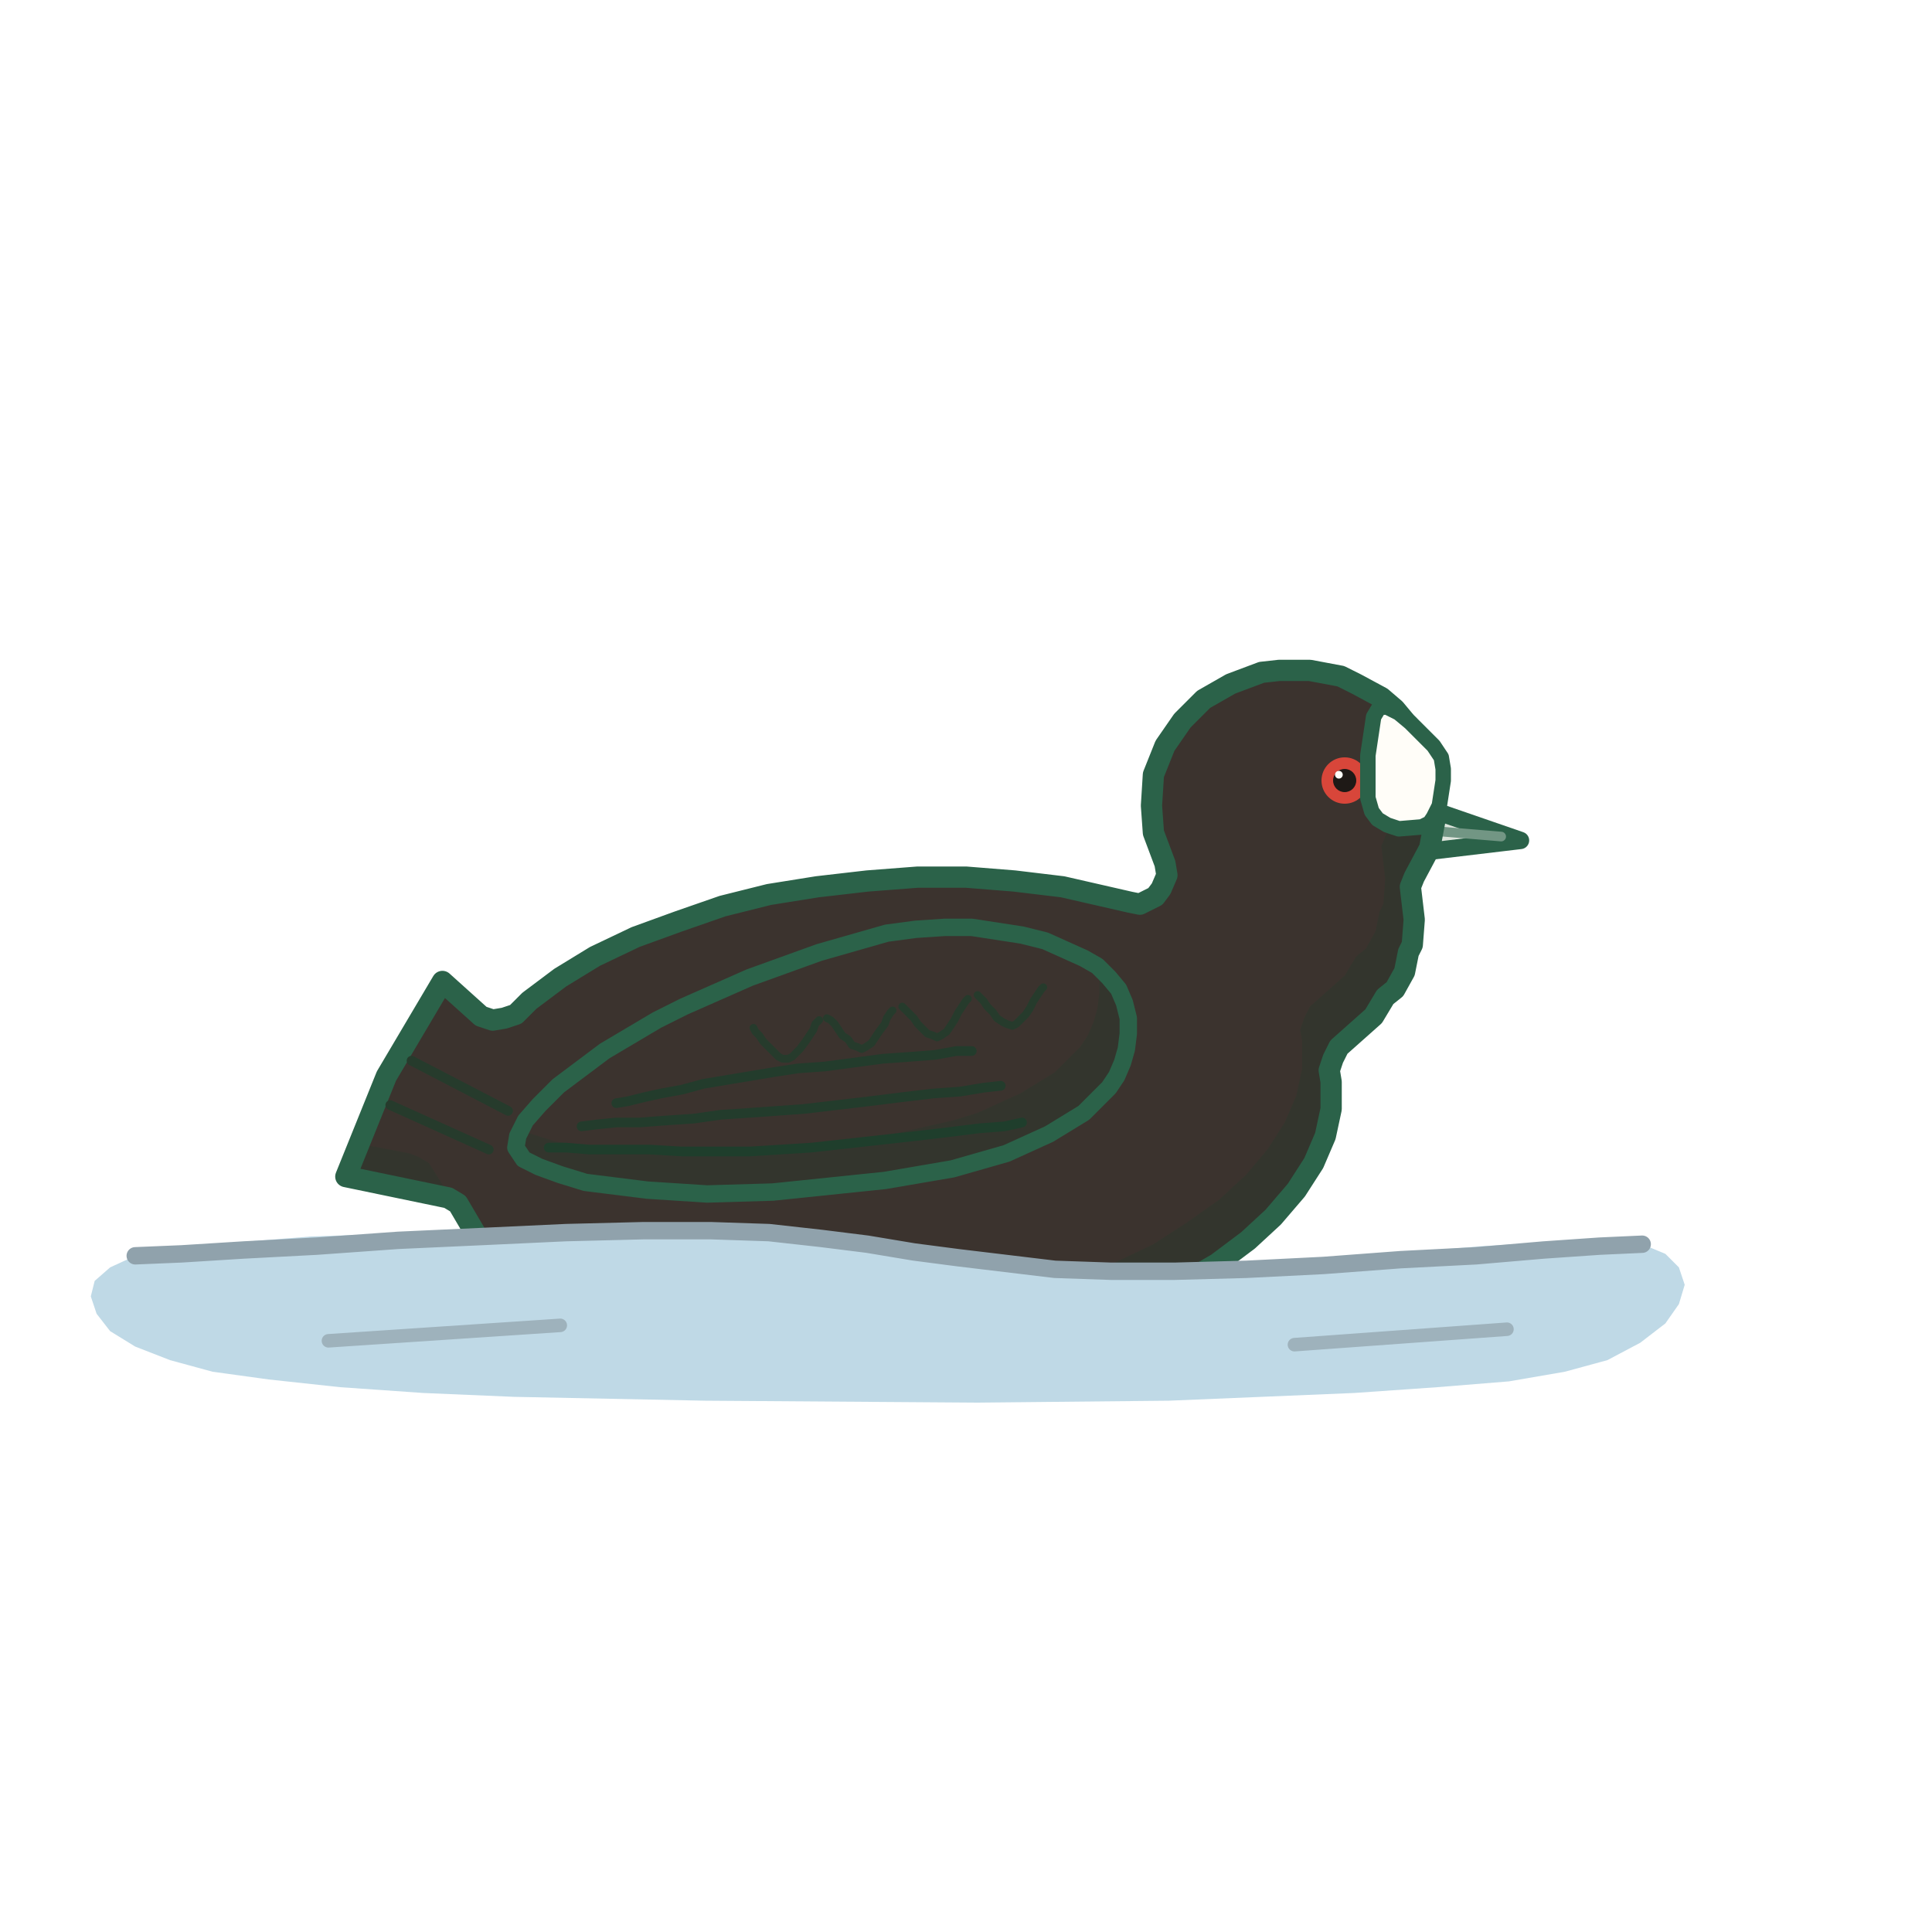
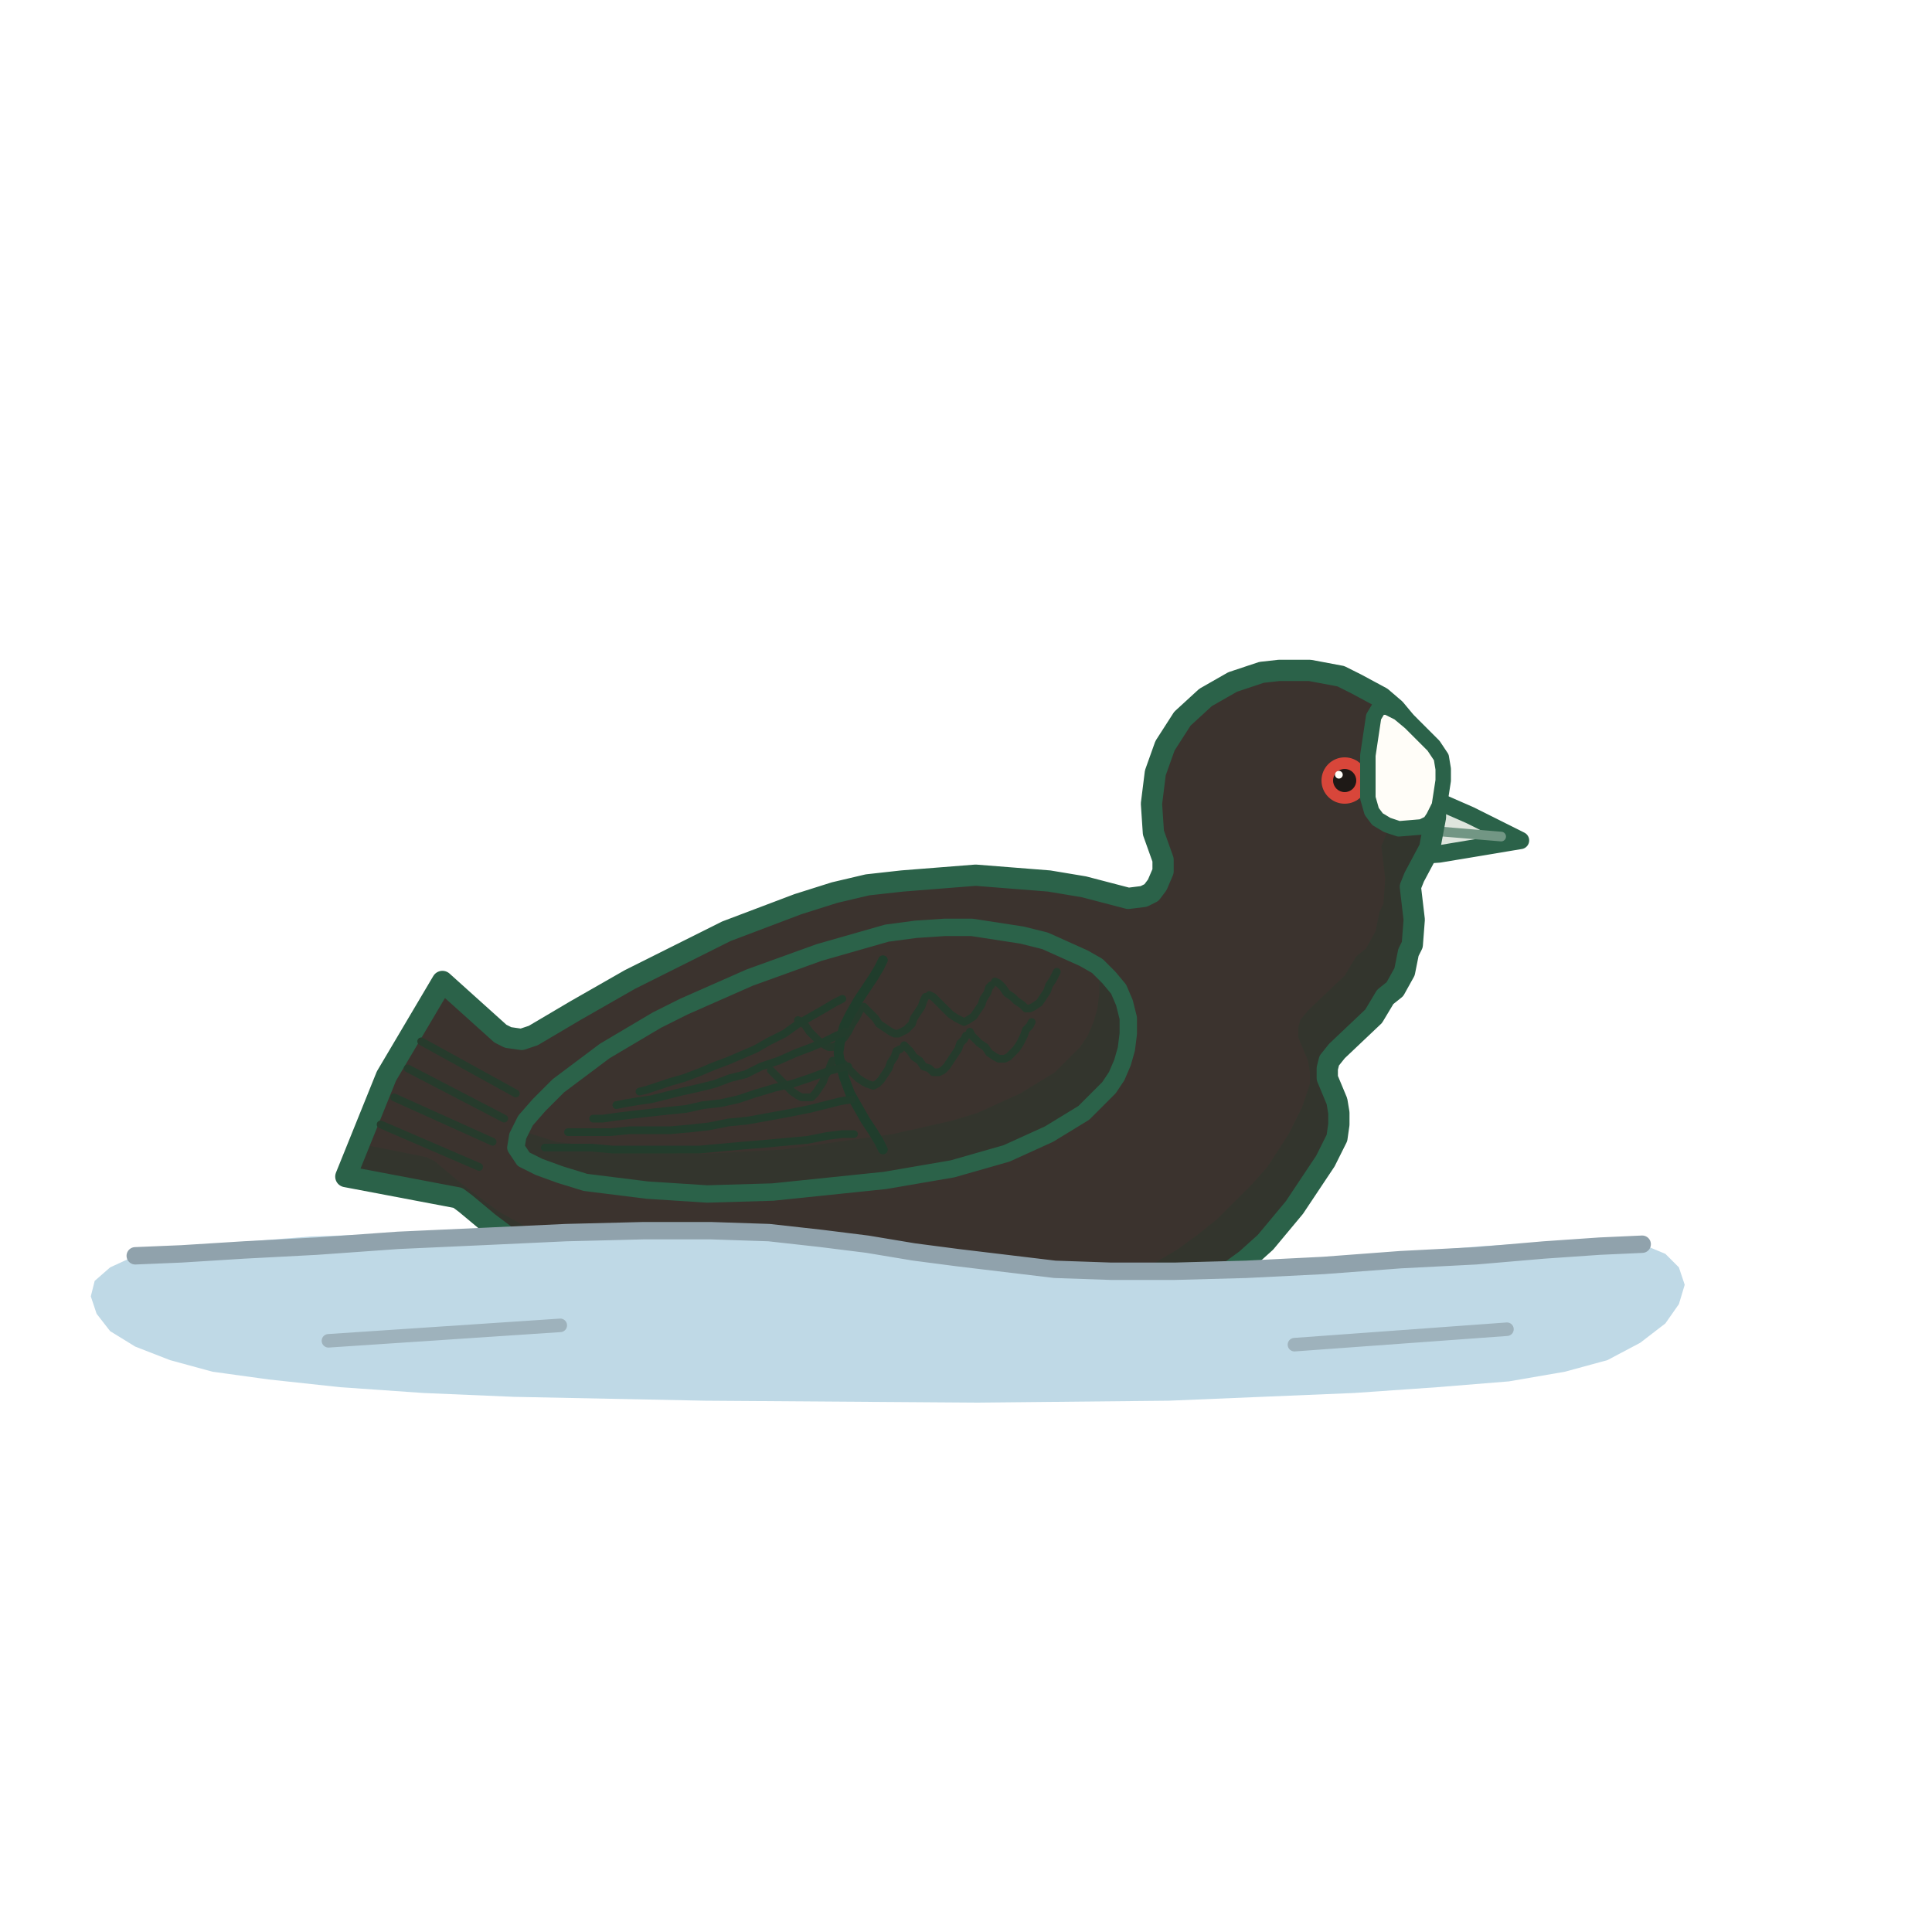
<svg xmlns="http://www.w3.org/2000/svg" width="100" height="100" viewBox="0 0 100 100">
  <g stroke-linecap="round" stroke-linejoin="round">
-     <path d="M70.3,40.6 L78.7,43.5 L70.3,44.5 Z" fill="#FFFDF8" stroke="none" />
-     <path d="M70.3,44.5 L70.3,42.3 L73.8,41.8 L78.7,43.5 Z" fill="#06472A" fill-opacity="0.13" stroke="none" />
-     <path d="M70.3,40.6 L78.7,43.5 L70.3,44.5 Z" fill="none" stroke="#2B6249" stroke-width="0.9" />
+     <path d="M70.3,40.6 L73,41.1 L74.5,41.5 L76.1,42.2 L78.7,43.5 L74.5,44.2 L70.3,44.5 Z" fill="#FFFDF8" stroke="none" />
+     <path d="M70.3,44.5 L70.3,42.3 L73,42.1 L75.2,41.8 L78.7,43.5 L74.5,44.2 Z" fill="#06472A" fill-opacity="0.13" stroke="none" />
+     <path d="M70.3,40.6 L73,41.1 L74.5,41.5 L76.1,42.2 L78.7,43.5 L74.5,44.2 L70.3,44.5 Z" fill="none" stroke="#2B6249" stroke-width="0.9" />
    <path d="M71.7,42.8 L77.7,43.3" fill="none" stroke="#729684" stroke-width="0.5" />
-     <path d="M17.9,60.9 L20,55.7 L22.9,50.8 L24.9,52.6 L25.5,52.8 L26.1,52.7 L26.7,52.5 L27.4,51.8 L29,50.6 L30.8,49.5 L32.9,48.5 L35.1,47.7 L37.4,46.9 L39.8,46.3 L42.3,45.9 L44.9,45.6 L47.5,45.4 L50,45.4 L52.5,45.6 L55,45.9 L58.5,46.7 L59,46.8 L59.4,46.6 L59.8,46.4 L60.1,46 L60.4,45.3 L60.3,44.7 L59.7,43.1 L59.6,41.7 L59.7,40.1 L60.3,38.6 L61.2,37.3 L62.3,36.2 L63.7,35.4 L65.3,34.8 L66.2,34.7 L67.8,34.7 L69.4,35 L70.2,35.4 L71.5,36.1 L72.2,36.7 L73.2,37.9 L73.9,39.3 L74.3,40.8 L74.3,42.3 L74,43.9 L73.2,45.4 L73,45.9 L73.2,47.6 L73.1,48.9 L72.9,49.3 L72.7,50.3 L72.2,51.2 L71.7,51.6 L71.1,52.6 L69.3,54.2 L69,54.8 L68.8,55.4 L68.9,56 L68.9,57.4 L68.6,58.8 L68,60.2 L67.1,61.6 L65.9,63 L64.6,64.2 L63,65.4 L61.1,66.5 L59.1,67.5 L56.9,68.3 L54.6,69.1 L52.2,69.7 L49.7,70.1 L47.1,70.4 L44.5,70.6 L42,70.6 L39.5,70.4 L37,70.1 L34.7,69.6 L32.5,69 L30.5,68.2 L28.7,67.3 L27.1,66.3 L25.8,65.2 L24.7,64 L23.7,62.3 L23.2,62 Z" fill="#3B332E" stroke="none" />
-     <path d="M28.1,63 L23.5,62.2 L22.7,61.8 L17.9,60.9 L20,55.7 L22.9,50.8 L24.8,52.5 L25.4,52.8 L30.8,57.6 L30.8,57.8 L28.3,62.9 Z" fill="#3B332E" stroke="none" />
-     <path d="M73.8,44.3 L73.2,45.4 L73,45.9 L73.2,48 L73.1,48.9 L72.9,49.3 L72.7,50.3 L72.2,51.2 L71.7,51.6 L71.1,52.6 L69.1,54.5 L68.8,55.2 L68.9,56.9 L68.4,57.5 L68.3,57.5 L68.3,57.6 L67.1,59 L67,59 L67.1,59.1 L66.6,59.6 L68,60.2 L67.1,61.6 L66,62.9 L64.6,64.2 L62.9,65.4 L61.2,66.5 L59.1,67.5 L56.9,68.4 L54.6,69.1 L52.1,69.7 L49.6,70.2 L47.1,70.5 L44.5,70.6 L41.9,70.6 L39.5,70.4 L37.1,70.1 L34.8,69.6 L32.6,69 L30.6,68.2 L28.8,67.4 L27.2,66.3 L26,65.4 L26,65.1 L26.1,64.1 L26.6,63.1 L27.3,62.1 L28.4,61.2 L29.6,60.3 L31.2,59.5 L32.9,58.8 L34.9,58.2 L37.1,57.6 L39.4,57.2 L44.4,56.6 L47,56.5 L52.2,56.6 L57.3,57.1 L57.6,56.9 L57.7,56.9 L57.7,56.8 L58.7,55.9 L58.8,56 L58.7,55.9 L64.8,50.1 L64.2,49.5 L63.6,48.6 L63.3,47.7 L63.3,47.2 L63.4,46.2 L63.6,45.7 L64.2,44.8 L65,44 L66,43.4 L67.2,43 L69.2,42.7 L71.1,43 L72.3,43.4 Z" fill="#3B332E" stroke="none" />
-     <path d="M18,60.9 L18.6,59.2 L21.2,59.7 L21.7,59.9 L22.2,60.2 L23.4,62.1 L22.7,61.8 Z" fill="#06472A" fill-opacity="0.13" stroke="none" />
-     <path d="M23.8,62.5 L24.4,63.1 L25.7,64.2 L27.3,65.3 L29.1,66.1 L31.1,66.9 L33.3,67.5 L35.6,68 L38,68.3 L40.5,68.5 L43,68.5 L45.6,68.3 L48.2,68 L50.7,67.6 L53.1,67 L55.4,66.2 L57.6,65.4 L59.7,64.4 L61.4,63.3 L63.1,62.1 L64.5,60.8 L65.6,59.5 L66.5,58.1 L67.1,56.7 L67.4,55.3 L67.4,53.9 L67.3,53.3 L67.5,52.7 L67.8,52.1 L69.6,50.5 L70.2,49.5 L70.7,49.1 L71.2,48.2 L71.4,47.2 L71.6,46.8 L71.7,45.5 L71.5,43.8 L71.7,43.3 L72.5,41.8 L72.8,40.2 L72.8,38.7 L72.7,37.9 L72.2,36.7 L73.2,37.9 L73.7,38.6 L74.2,40.1 L74.4,41.7 L74.2,43.1 L74,43.9 L73.2,45.4 L73,45.9 L73.2,47.6 L73.1,48.9 L72.9,49.3 L72.7,50.3 L72.2,51.2 L71.7,51.6 L71.1,52.6 L69.3,54.2 L69,54.8 L68.8,55.4 L68.9,56 L68.9,57.4 L68.6,58.8 L68,60.2 L67.1,61.6 L66,62.9 L64.6,64.2 L62.9,65.4 L61.2,66.5 L59.1,67.5 L56.9,68.4 L54.6,69.1 L52.1,69.7 L49.6,70.2 L47.1,70.5 L44.5,70.6 L41.9,70.6 L39.5,70.4 L37.1,70.1 L34.8,69.6 L32.6,69 L30.6,68.2 L28.7,67.3 L27.1,66.3 L25.8,65.2 L24.7,64 Z" fill="#06472A" fill-opacity="0.13" stroke="none" />
-     <path d="M17.9,60.9 L20,55.7 L22.9,50.8 L24.9,52.6 L25.5,52.8 L26.1,52.7 L26.7,52.5 L27.4,51.8 L29,50.6 L30.8,49.5 L32.9,48.5 L35.1,47.7 L37.4,46.9 L39.8,46.3 L42.3,45.9 L44.9,45.6 L47.5,45.4 L50,45.4 L52.5,45.6 L55,45.9 L58.5,46.7 L59,46.8 L59.4,46.6 L59.8,46.4 L60.1,46 L60.4,45.3 L60.3,44.7 L59.7,43.1 L59.6,41.7 L59.7,40.1 L60.3,38.6 L61.2,37.3 L62.3,36.2 L63.7,35.4 L65.3,34.8 L66.2,34.7 L67.8,34.7 L69.4,35 L70.2,35.4 L71.5,36.1 L72.2,36.7 L73.2,37.9 L73.9,39.3 L74.3,40.8 L74.3,42.3 L74,43.9 L73.2,45.4 L73,45.9 L73.2,47.6 L73.1,48.9 L72.9,49.3 L72.7,50.3 L72.2,51.2 L71.7,51.6 L71.1,52.6 L69.3,54.2 L69,54.8 L68.8,55.4 L68.9,56 L68.9,57.4 L68.6,58.8 L68,60.2 L67.1,61.6 L65.9,63 L64.6,64.2 L63,65.4 L61.1,66.5 L59.1,67.5 L56.9,68.3 L54.6,69.1 L52.2,69.7 L49.7,70.1 L47.1,70.4 L44.5,70.6 L42,70.6 L39.5,70.4 L37,70.1 L34.7,69.6 L32.5,69 L30.5,68.2 L28.7,67.3 L27.1,66.3 L25.8,65.2 L24.7,64 L23.7,62.3 L23.2,62 Z" fill="none" stroke="#2B6249" stroke-width="1.1" />
-     <path d="M25.3,59.5 L20.2,57.2" fill="none" stroke="#263B2C" stroke-width="0.5" />
-     <path d="M26.3,57.5 L21.3,54.9" fill="none" stroke="#263B2C" stroke-width="0.5" />
+     <path d="M17.9,60.9 L20,55.7 L22.9,50.8 L25.9,53.5 L26.3,53.7 L27,53.8 L27.6,53.6 L29.8,52.3 L32.6,50.7 L37.6,48.2 L41.3,46.8 L43.2,46.2 L44.9,45.8 L46.7,45.6 L50.5,45.3 L54.3,45.6 L56.1,45.9 L58.4,46.5 L59.2,46.4 L59.6,46.2 L59.9,45.8 L60.2,45.1 L60.2,44.5 L59.7,43.1 L59.6,41.6 L59.8,40 L60.3,38.6 L61.2,37.2 L62.4,36.1 L63.8,35.3 L65.3,34.8 L66.2,34.7 L67.8,34.7 L69.4,35 L70.2,35.4 L71.5,36.1 L72.2,36.7 L73.2,37.9 L73.9,39.3 L74.3,40.8 L74.3,42.3 L74,43.9 L73.2,45.4 L73,45.9 L73.2,47.6 L73.1,48.9 L72.9,49.3 L72.7,50.3 L72.2,51.2 L71.7,51.6 L71.1,52.6 L69.2,54.4 L68.8,54.9 L68.7,55.3 L68.7,55.8 L69.2,57 L69.3,57.6 L69.3,58.2 L69.2,58.9 L68.6,60.1 L67,62.5 L65.5,64.3 L64.5,65.2 L62.3,66.8 L61.1,67.5 L58.4,68.6 L55.2,69.6 L53.5,70 L49.9,70.5 L48.2,70.6 L46.5,70.6 L44.7,70.4 L41,69.9 L39.2,69.5 L35.7,68.6 L32.7,67.5 L31.3,66.9 L29.8,66.2 L27.3,64.8 L25.3,63.3 L24.1,62.3 L23.7,62 Z" fill="#3B332E" stroke="none" />
+     <path d="M28.1,63 L24.1,62.3 L23.4,61.9 L17.9,60.9 L20,55.7 L22.9,50.8 L25.8,53.4 L26.5,53.8 L30.8,57.6 L30.8,57.8 L28.3,62.9 Z" fill="#3B332E" stroke="none" />
+     <path d="M73.8,44.3 L73.2,45.4 L73,45.9 L73.2,48 L73.1,48.9 L72.9,49.3 L72.7,50.3 L72.2,51.2 L71.7,51.6 L71.1,52.6 L69,54.6 L68.8,55 L68.7,55.6 L69.1,56.7 L68.4,57.5 L68.3,57.5 L68.3,57.6 L67.1,59 L67,59 L67.1,59.1 L66.6,59.6 L68.4,60.5 L67,62.5 L65.5,64.3 L64.5,65.2 L62.3,66.8 L59.8,68.1 L56.8,69.1 L55.2,69.6 L51.7,70.3 L48.2,70.6 L44.7,70.4 L42.9,70.2 L39.2,69.5 L34.2,68.1 L32.7,67.5 L29.9,66.2 L27.3,64.8 L26.2,64 L26.6,63.1 L27.3,62.1 L28.4,61.2 L29.6,60.3 L31.2,59.5 L32.9,58.8 L34.9,58.2 L37.1,57.6 L39.4,57.2 L41.8,56.9 L47,56.5 L52.2,56.6 L57.3,57.1 L57.6,56.9 L57.7,56.9 L57.7,56.8 L58.7,55.9 L58.8,56 L58.7,55.9 L64.8,50.1 L64.2,49.5 L63.6,48.6 L63.3,47.7 L63.3,47.2 L63.4,46.2 L63.6,45.7 L64.2,44.8 L65,44 L66,43.4 L67.2,43 L69.2,42.7 L71.1,43 L72.3,43.4 Z" fill="#3B332E" stroke="none" />
+     <path d="M18,60.9 L18.6,59.2 L22.1,59.9 L22.5,60.1 L23.8,61.2 L25.8,62.7 L28.3,64.1 L29.8,64.8 L32.7,66 L35.9,66.9 L39.5,67.8 L41.4,68.1 L45,68.5 L46.8,68.5 L48.5,68.4 L52,67.9 L53.7,67.5 L56.9,66.5 L59.7,65.4 L60.9,64.7 L62,63.9 L63,63.1 L64.8,61.3 L65.6,60.4 L66.7,58.7 L67.4,57.3 L67.8,56.1 L67.8,55.5 L67.7,54.9 L67.2,53.7 L67.2,53.2 L67.3,52.8 L67.7,52.3 L69.6,50.5 L70.2,49.5 L70.7,49.1 L71.2,48.2 L71.4,47.2 L71.6,46.8 L71.7,45.5 L71.5,43.8 L71.7,43.3 L72.5,41.8 L72.8,40.2 L72.8,38.7 L72.7,37.9 L72.2,36.7 L73.3,37.9 L73.9,39.3 L74.3,40.8 L74.3,42.3 L74,43.9 L73.2,45.4 L73,45.9 L73.2,47.6 L73.1,48.9 L72.9,49.3 L72.7,50.3 L72.2,51.2 L71.7,51.6 L71.1,52.6 L69.2,54.4 L68.8,54.9 L68.7,55.3 L68.7,55.8 L69.2,57 L69.3,57.6 L69.3,58.2 L69.2,58.9 L68.6,60.1 L67,62.5 L65.5,64.3 L64.5,65.2 L62.3,66.8 L61.1,67.5 L58.4,68.6 L55.2,69.6 L53.5,70 L49.9,70.5 L48.2,70.6 L46.5,70.6 L44.7,70.4 L41,69.9 L39.2,69.5 L35.7,68.6 L32.7,67.5 L31.3,66.9 L29.8,66.2 L27.3,64.8 L25.3,63.3 L24.1,62.3 L23.7,62 Z" fill="#06472A" fill-opacity="0.13" stroke="none" />
+     <path d="M17.9,60.9 L20,55.7 L22.9,50.8 L25.9,53.5 L26.3,53.7 L27,53.8 L27.6,53.6 L29.8,52.3 L32.6,50.7 L37.6,48.2 L41.3,46.8 L43.2,46.2 L44.9,45.8 L46.7,45.6 L50.5,45.3 L54.3,45.6 L56.1,45.9 L58.4,46.5 L59.2,46.4 L59.6,46.2 L59.9,45.8 L60.2,45.1 L60.2,44.5 L59.7,43.1 L59.6,41.6 L59.8,40 L60.3,38.6 L61.2,37.2 L62.4,36.1 L63.8,35.3 L65.3,34.8 L66.2,34.7 L67.8,34.7 L69.4,35 L70.2,35.4 L71.5,36.1 L72.2,36.7 L73.2,37.9 L73.9,39.3 L74.3,40.8 L74.3,42.3 L74,43.9 L73.2,45.4 L73,45.9 L73.2,47.6 L73.1,48.9 L72.9,49.3 L72.7,50.3 L72.2,51.2 L71.7,51.6 L71.1,52.6 L69.2,54.4 L68.8,54.9 L68.7,55.3 L68.7,55.8 L69.2,57 L69.3,57.6 L69.3,58.2 L69.2,58.9 L68.6,60.1 L67,62.5 L65.5,64.3 L64.5,65.2 L62.3,66.8 L61.1,67.5 L58.4,68.6 L55.2,69.6 L53.5,70 L49.9,70.5 L48.2,70.6 L46.5,70.6 L44.7,70.4 L41,69.9 L39.2,69.5 L35.7,68.6 L32.7,67.5 L31.3,66.9 L29.8,66.2 L27.3,64.8 L25.3,63.3 L24.1,62.3 L23.7,62 Z" fill="none" stroke="#2B6249" stroke-width="1.1" />
+     <path d="M24.8,60.4 L19.7,58.2" fill="none" stroke="#263B2C" stroke-width="0.4" />
+     <path d="M25.5,59.1 L20.4,56.8" fill="none" stroke="#263B2C" stroke-width="0.4" />
+     <path d="M26.1,57.9 L21.1,55.3" fill="none" stroke="#263B2C" stroke-width="0.4" />
+     <path d="M26.7,56.6 L21.8,53.9" fill="none" stroke="#263B2C" stroke-width="0.4" />
    <path d="M56.1,49.6 L56.8,50 L57.4,50.6 L57.9,51.2 L58.2,51.9 L58.4,52.7 L58.4,53.5 L58.3,54.3 L58.1,55 L57.8,55.7 L57.4,56.3 L56.1,57.6 L54.3,58.7 L52.1,59.7 L49.3,60.5 L45.8,61.1 L40,61.7 L36.6,61.8 L33.5,61.6 L30.3,61.2 L29,60.8 L27.9,60.4 L27.1,60 L26.7,59.4 L26.8,58.8 L27.2,58 L27.9,57.2 L28.9,56.2 L31.3,54.4 L34,52.8 L35.4,52.1 L38.8,50.6 L42.4,49.3 L45.9,48.3 L47.4,48.1 L48.9,48 L50.3,48 L52.9,48.4 L54.1,48.7 Z" fill="#3B332E" stroke="none" />
    <path d="M26.8,58.8 L26.9,58.5 L28.8,59.1 L32,59.5 L35.1,59.7 L36.8,59.7 L40.5,59.5 L46.2,58.7 L49.3,58 L50.6,57.6 L52.8,56.6 L54.6,55.5 L55.9,54.2 L56.3,53.6 L56.6,52.9 L56.8,52.2 L56.9,51.4 L56.9,50.6 L56.7,49.9 L57.4,50.6 L57.9,51.2 L58.2,51.9 L58.4,52.7 L58.4,53.5 L58.3,54.3 L58.1,55 L57.8,55.7 L57.4,56.3 L56.1,57.6 L54.3,58.7 L52.1,59.7 L50.8,60.1 L47.7,60.8 L43.9,61.4 L40,61.7 L36.6,61.8 L33.5,61.6 L30.3,61.2 L29,60.8 L27.9,60.4 L27.1,60 L26.7,59.4 Z" fill="#06472A" fill-opacity="0.13" stroke="none" />
    <path d="M56.1,49.6 L56.8,50 L57.4,50.6 L57.9,51.2 L58.2,51.9 L58.4,52.7 L58.4,53.5 L58.3,54.3 L58.1,55 L57.8,55.7 L57.4,56.3 L56.1,57.6 L54.3,58.7 L52.1,59.7 L49.3,60.5 L45.8,61.1 L40,61.7 L36.6,61.8 L33.5,61.6 L30.3,61.2 L29,60.8 L27.9,60.4 L27.1,60 L26.7,59.4 L26.8,58.8 L27.2,58 L27.9,57.2 L28.9,56.2 L31.3,54.4 L34,52.8 L35.4,52.1 L38.8,50.6 L42.4,49.3 L45.9,48.3 L47.4,48.1 L48.9,48 L50.3,48 L52.9,48.4 L54.1,48.7 Z" fill="none" stroke="#2B6249" stroke-width="0.9" />
-     <path d="M52.9,58.1 L52,58.3 L50.7,58.4 L49.1,58.6 L47.4,58.8 L45.6,59 L43.8,59.2 L42,59.4 L40.4,59.5 L38.8,59.6 L37,59.6 L35.3,59.6 L33.6,59.5 L32,59.5 L30.5,59.5 L29.3,59.4 L28.4,59.4" fill="none" stroke="#1F3E2C" stroke-width="0.5" />
-     <path d="M51.8,56.2 L50.9,56.3 L49.7,56.5 L48.3,56.6 L46.6,56.8 L45,57 L43.3,57.2 L41.6,57.4 L40.2,57.5 L38.8,57.6 L37.3,57.7 L35.9,57.9 L34.4,58 L33.1,58.1 L31.9,58.1 L30.9,58.2 L30.1,58.3" fill="none" stroke="#233C2C" stroke-width="0.5" />
-     <path d="M50.3,54.4 L49.5,54.4 L48.4,54.6 L47.1,54.7 L45.7,54.8 L44.2,55 L42.7,55.2 L41.3,55.3 L40,55.5 L38.8,55.7 L37.6,55.9 L36.4,56.1 L35.3,56.4 L34.2,56.6 L33.3,56.8 L32.5,57 L31.9,57.1" fill="none" stroke="#233C2C" stroke-width="0.5" />
-     <path d="M54,51.1 L53.9,51.2 L53.7,51.5 L53.5,51.8 L53.3,52.2 L53.1,52.5 L52.8,52.8 L52.6,53 L52.4,53.1 L52.1,53 L51.9,52.9 L51.6,52.7 L51.4,52.4 L51.1,52.1 L50.9,51.8 L50.7,51.6 L50.6,51.5" fill="none" stroke="#263B2C" stroke-width="0.4" />
-     <path d="M50.1,51.7 L50,51.8 L49.8,52.1 L49.6,52.4 L49.4,52.8 L49.2,53.1 L49,53.4 L48.7,53.6 L48.5,53.7 L48.3,53.6 L48,53.5 L47.8,53.3 L47.5,53 L47.3,52.7 L47,52.4 L46.8,52.2 L46.7,52.1" fill="none" stroke="#263B2C" stroke-width="0.4" />
-     <path d="M46.2,52.3 L46.1,52.4 L45.9,52.7 L45.8,53 L45.5,53.4 L45.3,53.7 L45.1,54 L44.8,54.2 L44.6,54.3 L44.4,54.2 L44.1,54.1 L43.9,53.8 L43.6,53.6 L43.4,53.3 L43.2,53 L43,52.8 L42.8,52.7" fill="none" stroke="#263B2C" stroke-width="0.4" />
-     <path d="M42.4,52.8 L42.2,53 L42.1,53.3 L41.9,53.6 L41.7,53.9 L41.4,54.3 L41.2,54.5 L41,54.7 L40.8,54.8 L40.5,54.8 L40.3,54.7 L40,54.4 L39.8,54.2 L39.5,53.9 L39.3,53.6 L39.1,53.4 L39,53.2" fill="none" stroke="#263B2C" stroke-width="0.4" />
+     <path d="M54.7,50.3 L54.6,50.5 L54.5,50.7 L54.3,51 L54.2,51.3 L54,51.6 L53.8,51.9 L53.5,52.1 L53.3,52.2 L53.1,52.2 L52.9,52 L52.6,51.8 L52.4,51.6 L52.1,51.4 L51.9,51.1 L51.7,50.9 L51.5,50.8" fill="none" stroke="#253B2C" stroke-width="0.4" />
+     <path d="M51.3,51 L51.2,51.1 L51.1,51.4 L50.9,51.7 L50.8,52 L50.6,52.3 L50.4,52.6 L50.1,52.8 L49.9,52.9 L49.7,52.8 L49.5,52.7 L49.2,52.5 L49,52.3 L48.7,52 L48.5,51.8 L48.3,51.6 L48.1,51.5" fill="none" stroke="#253B2C" stroke-width="0.4" />
+     <path d="M47.9,51.6 L47.8,51.8 L47.7,52.1 L47.5,52.4 L47.3,52.7 L47.2,53 L46.9,53.3 L46.7,53.4 L46.5,53.5 L46.3,53.5 L46.1,53.4 L45.8,53.2 L45.5,53 L45.3,52.7 L45.1,52.5 L44.9,52.3 L44.7,52.1" fill="none" stroke="#253B2C" stroke-width="0.4" />
+     <path d="M44.5,52.3 L44.4,52.5 L44.3,52.7 L44.1,53 L43.9,53.4 L43.7,53.7 L43.5,53.9 L43.3,54.1 L43.1,54.2 L42.9,54.2 L42.7,54.1 L42.4,53.9 L42.1,53.6 L41.9,53.4 L41.7,53.1 L41.5,52.9 L41.3,52.8" fill="none" stroke="#253B2C" stroke-width="0.4" />
+     <path d="M53.4,52.9 L53.3,53.1 L53.1,53.3 L53,53.6 L52.8,54 L52.6,54.3 L52.4,54.5 L52.2,54.7 L52,54.8 L51.7,54.8 L51.5,54.7 L51.2,54.5 L51,54.2 L50.7,54 L50.5,53.8 L50.3,53.6 L50.2,53.4" fill="none" stroke="#253B2C" stroke-width="0.4" />
+     <path d="M50,53.6 L49.9,53.8 L49.7,54 L49.6,54.3 L49.4,54.6 L49.2,54.9 L49,55.2 L48.8,55.4 L48.6,55.5 L48.3,55.5 L48.1,55.3 L47.8,55.2 L47.6,54.9 L47.3,54.7 L47.1,54.4 L46.9,54.2 L46.8,54.1" fill="none" stroke="#253B2C" stroke-width="0.4" />
+     <path d="M46.6,54.3 L46.4,54.4 L46.3,54.7 L46.1,55 L46,55.3 L45.8,55.6 L45.6,55.9 L45.4,56.1 L45.2,56.2 L44.9,56.1 L44.7,56 L44.4,55.8 L44.2,55.6 L43.9,55.3 L43.7,55.1 L43.5,54.9 L43.4,54.8" fill="none" stroke="#253B2C" stroke-width="0.4" />
+     <path d="M43.1,54.9 L43,55.1 L42.9,55.4 L42.7,55.7 L42.6,56 L42.4,56.3 L42.2,56.6 L42,56.8 L41.7,56.8 L41.5,56.8 L41.3,56.7 L41,56.5 L40.8,56.3 L40.5,56 L40.3,55.8 L40.1,55.6 L39.9,55.4" fill="none" stroke="#253B2C" stroke-width="0.4" />
+     <path d="M45.7,49.7 L45.5,50.1 L45.2,50.6 L44.8,51.2 L44.4,51.8 L44,52.5 L43.7,53.1 L43.5,53.8 L43.4,54.5 L43.5,55.1 L43.7,55.8 L44,56.6 L44.4,57.3 L44.8,58 L45.2,58.6 L45.5,59.1 L45.7,59.5" fill="none" stroke="#203D2C" stroke-width="0.5" />
+     <path d="M44.2,58.7 L43.6,58.7 L42.8,58.8 L41.8,59 L40.7,59.1 L39.6,59.2 L38.4,59.3 L37.3,59.4 L36.2,59.5 L35.2,59.5 L34,59.5 L32.9,59.5 L31.7,59.5 L30.6,59.4 L29.6,59.4 L28.8,59.4 L28.2,59.4" fill="none" stroke="#233C2C" stroke-width="0.4" />
+     <path d="M44.1,56.9 L43.5,57 L42.7,57.2 L41.9,57.4 L40.9,57.6 L39.8,57.8 L38.7,58 L37.7,58.1 L36.7,58.3 L35.8,58.4 L34.7,58.5 L33.7,58.5 L32.6,58.5 L31.6,58.6 L30.7,58.6 L30,58.6 L29.4,58.6" fill="none" stroke="#233C2C" stroke-width="0.4" />
+     <path d="M43.9,55.2 L43.4,55.3 L42.7,55.5 L41.9,55.8 L41,56.1 L40.1,56.3 L39.1,56.6 L38.2,56.9 L37.3,57.1 L36.4,57.2 L35.5,57.4 L34.5,57.5 L33.6,57.6 L32.7,57.7 L31.9,57.8 L31.2,57.9 L30.7,57.9" fill="none" stroke="#233C2C" stroke-width="0.4" />
+     <path d="M43.8,53.4 L43.3,53.6 L42.7,53.9 L42,54.2 L41.2,54.5 L40.3,54.9 L39.4,55.2 L38.6,55.6 L37.8,55.8 L37,56.1 L36.2,56.3 L35.3,56.5 L34.5,56.7 L33.7,56.9 L33,57 L32.4,57.1 L31.9,57.2" fill="none" stroke="#233C2C" stroke-width="0.4" />
+     <path d="M43.6,51.7 L43.2,51.9 L42.7,52.2 L42,52.6 L41.3,53 L40.6,53.5 L39.8,53.9 L39.1,54.3 L38.4,54.6 L37.7,54.9 L36.9,55.2 L36.2,55.5 L35.4,55.8 L34.7,56 L34.1,56.2 L33.5,56.4 L33.1,56.5" fill="none" stroke="#233C2C" stroke-width="0.4" />
    <circle cx="69.6" cy="40.4" r="1.2" fill="#D8463A" />
    <circle cx="69.6" cy="40.4" r="0.6" fill="#1E1916" />
    <circle cx="69.3" cy="40.1" r="0.2" fill="#FFFDF8" />
    <path d="M7,65 L9.2,64.6 L12.3,64.3 L16.1,64 L24.8,63.7 L36.8,63.7 L39.8,63.8 L42.5,64.1 L52.1,65.4 L54.6,65.7 L57.5,65.8 L60.8,65.7 L64.6,65.5 L76.7,64.5 L80.2,64.3 L83,64.2 L85,64.4 L86.2,64.9 L86.9,65.6 L87.2,66.5 L86.9,67.5 L86.2,68.5 L84.9,69.5 L83.2,70.4 L81,71 L78.1,71.5 L74.4,71.8 L70.1,72.1 L60.5,72.5 L50.6,72.6 L36.5,72.5 L26.6,72.3 L21.9,72.1 L17.6,71.8 L13.9,71.4 L11,71 L8.8,70.4 L7,69.7 L5.7,68.9 L5,68 L4.7,67.1 L4.9,66.3 L5.7,65.6 Z" fill="#BFD9E6" stroke="none" />
    <path d="M7,65 L9.4,64.9 L12.6,64.7 L16.4,64.5 L20.6,64.2 L25,64 L29.3,63.8 L33.3,63.7 L36.8,63.7 L39.8,63.8 L42.5,64.1 L44.9,64.4 L47.3,64.8 L49.6,65.1 L52.1,65.4 L54.6,65.7 L57.5,65.8 L60.8,65.8 L64.5,65.7 L68.5,65.5 L72.5,65.2 L76.4,65 L79.9,64.7 L82.8,64.5 L85,64.4" fill="none" stroke="#90A2AC" stroke-width="0.9" />
    <path d="M17,69.4 L29,68.6" fill="none" stroke="#9EB2BC" stroke-width="0.7" />
    <path d="M67,69.6 L78,68.8" fill="none" stroke="#9EB2BC" stroke-width="0.7" />
    <path d="M71.4,36.6 L71.8,36.6 L72.4,36.9 L73,37.4 L74.2,38.6 L74.6,39.2 L74.7,39.8 L74.7,40.4 L74.5,41.7 L74.2,42.3 L74,42.6 L73.6,42.8 L72.4,42.9 L71.8,42.7 L71.3,42.4 L71,42 L70.8,41.3 L70.8,39.1 L71.1,37.1 Z" fill="#FFFDF8" stroke="#2B6249" stroke-width="0.8" />
  </g>
</svg>
